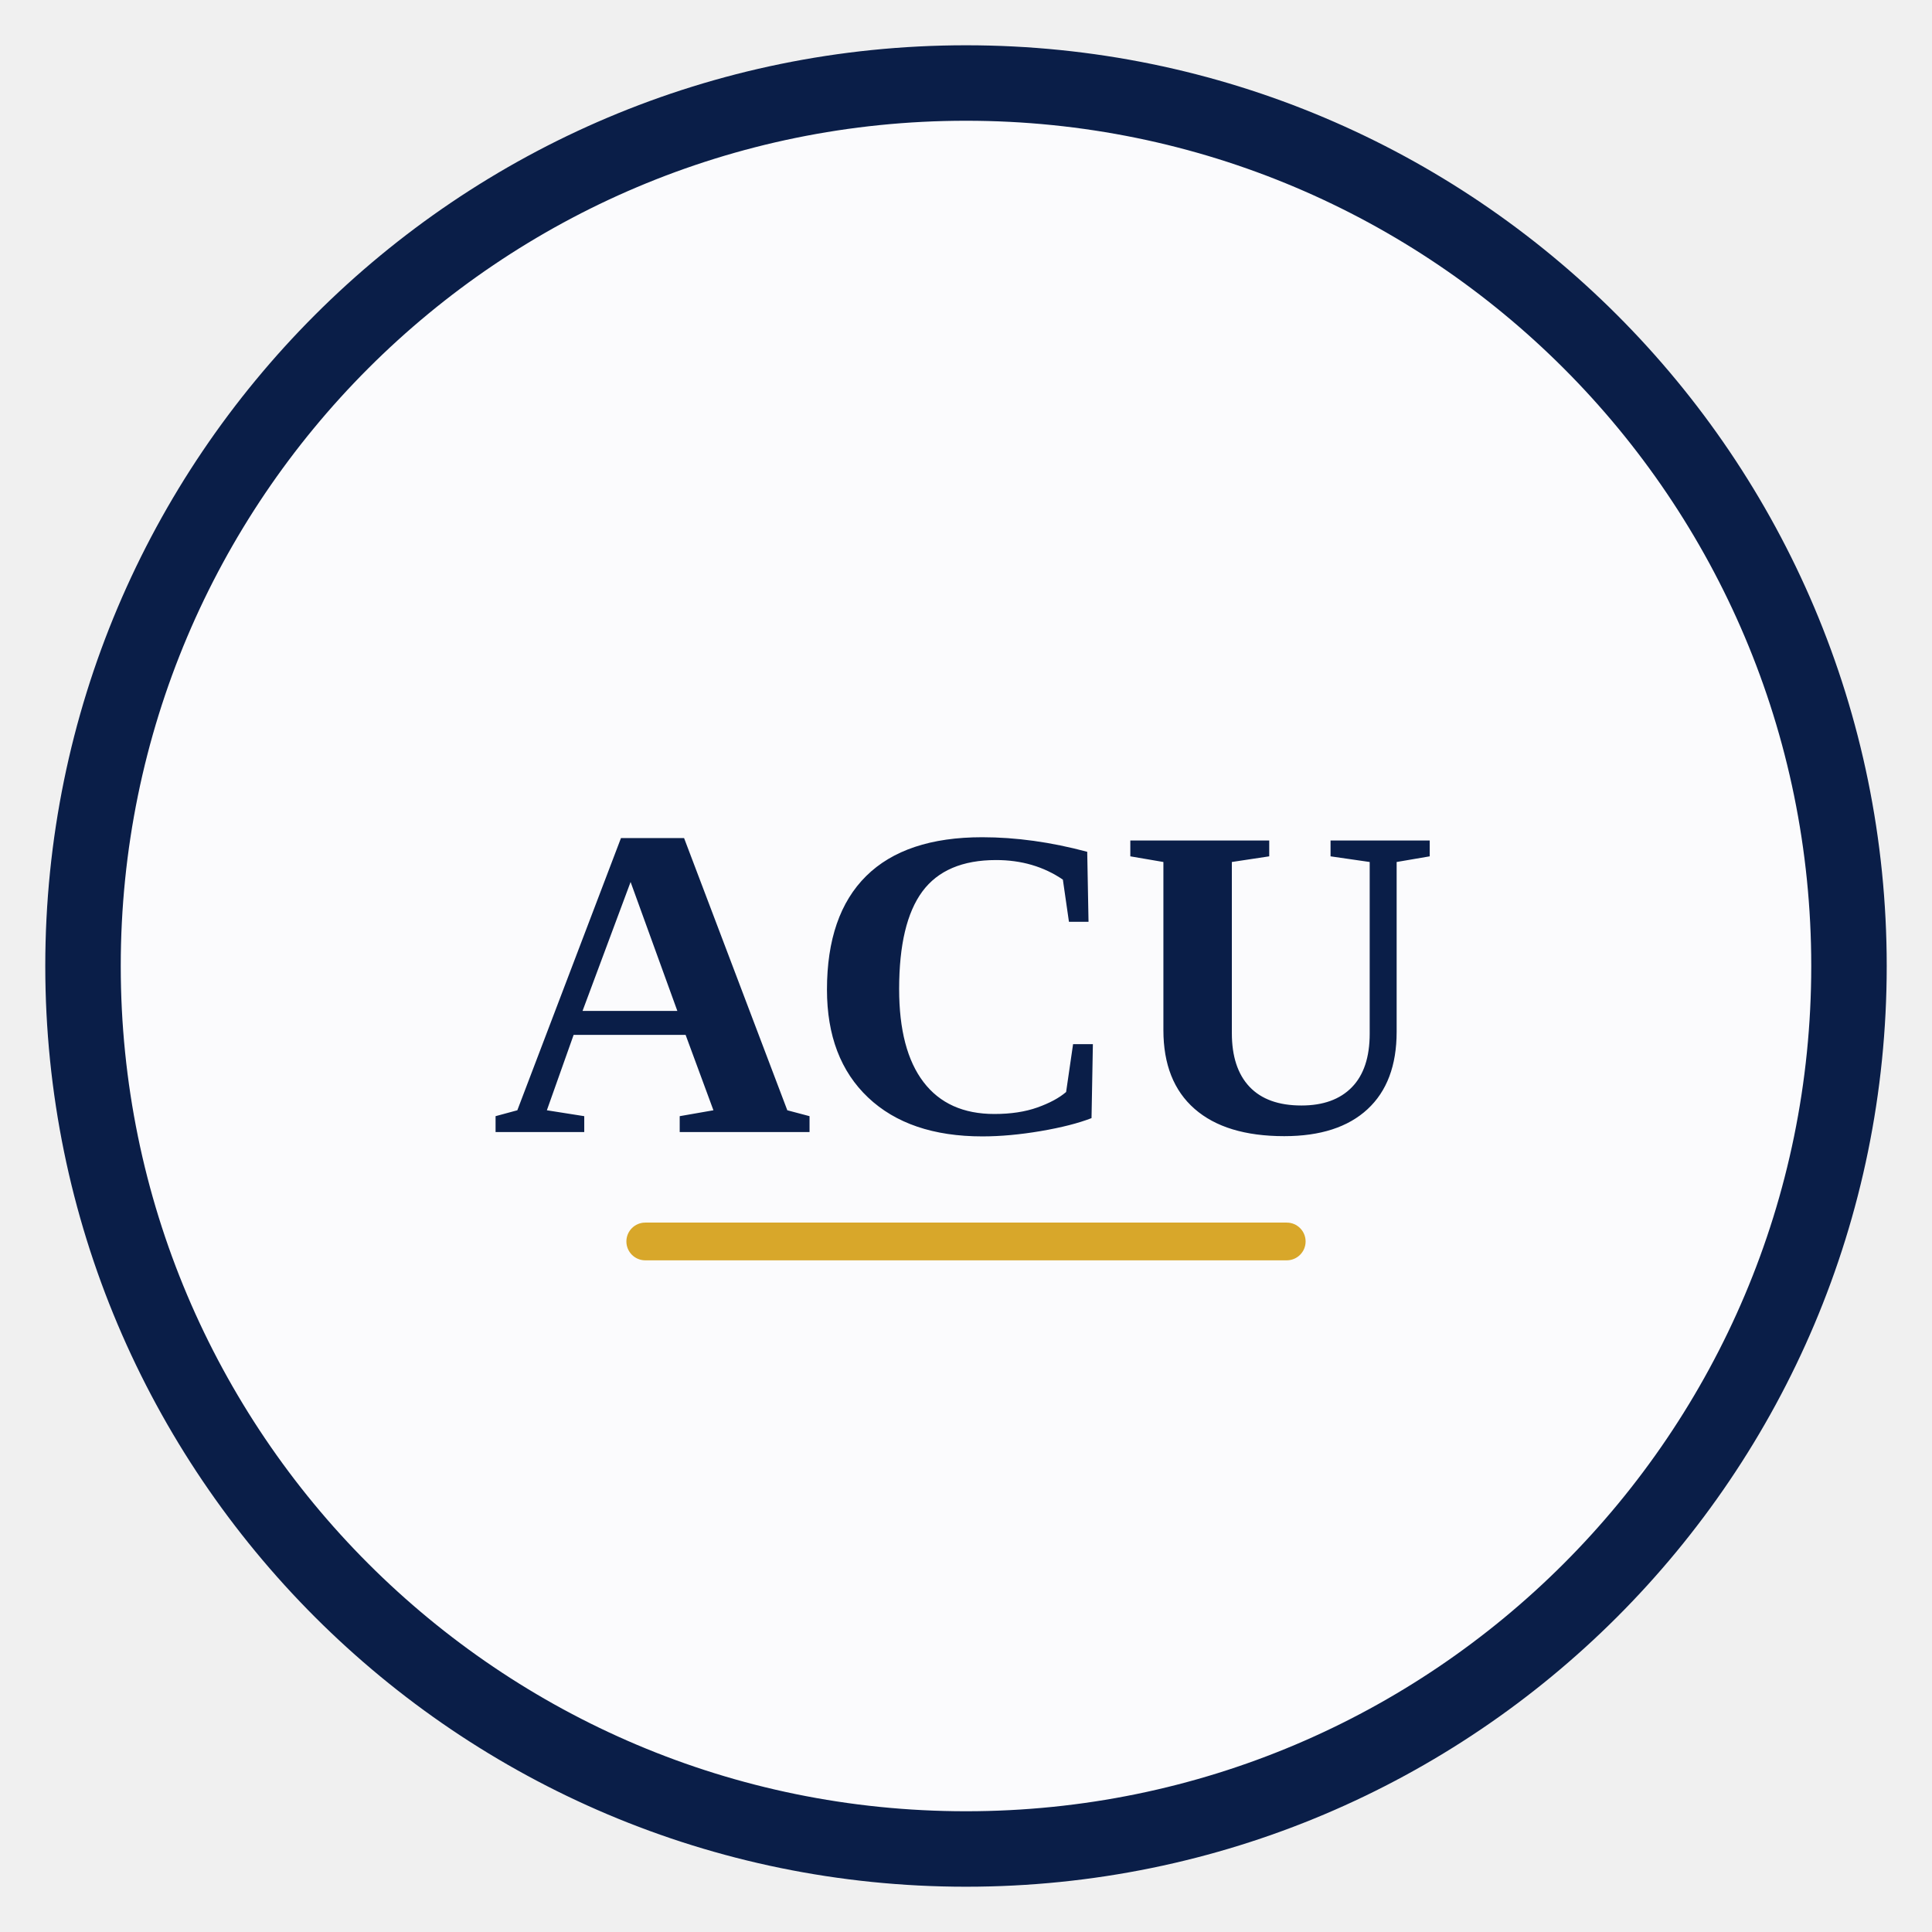
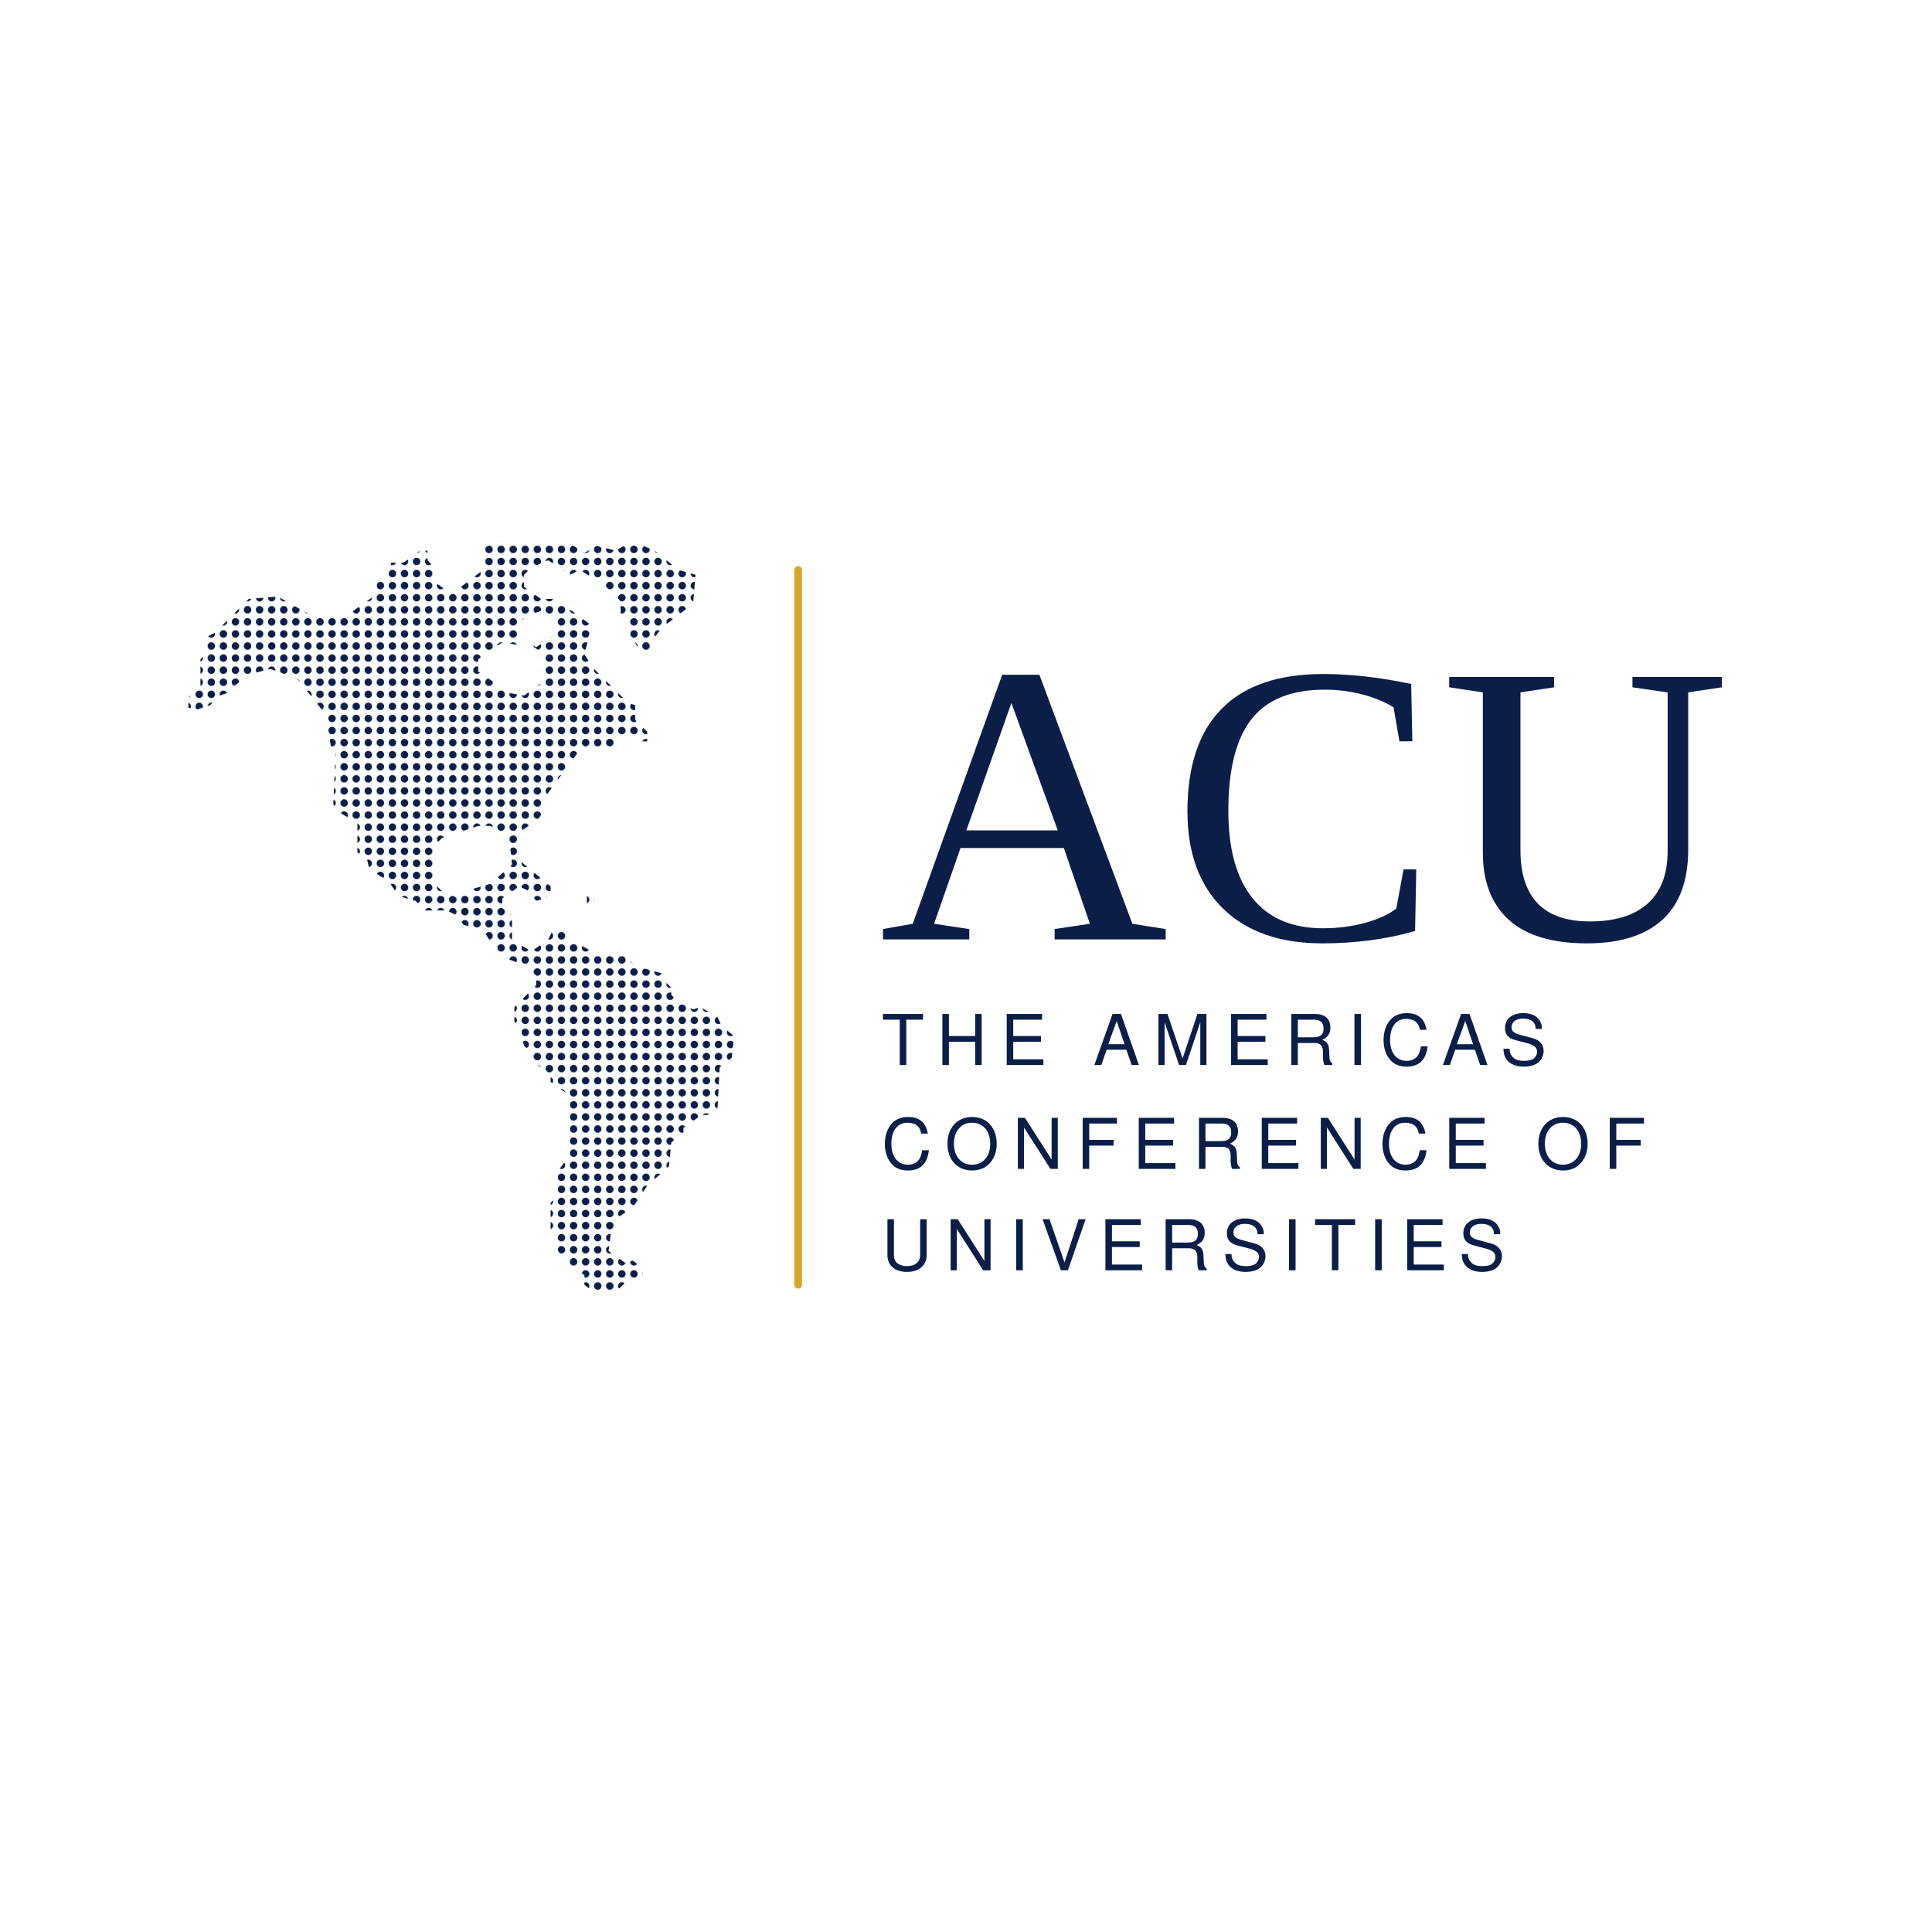
- <svg xmlns="http://www.w3.org/2000/svg" viewBox="0 0 512 512">
-   <circle cx="256" cy="256" r="234" fill="#fbfbfd" stroke="#0a1e48" stroke-width="20" />
-   <text x="256" y="300" text-anchor="middle" fill="#0a1e48" font-family="Georgia, 'Times New Roman', serif" font-size="118" font-weight="600" letter-spacing="-2">ACU</text>
-   <rect x="166" y="324" width="180" height="10" rx="5" fill="#d8a72a" />
+ <svg xmlns="http://www.w3.org/2000/svg" width="800" height="800" aria-label="ACU — The Americas Conference of Universities" viewBox="0 0 800 800">
+   <defs>
+     <clipPath id="americas" clipPathUnits="userSpaceOnUse">
+       <path fill-rule="evenodd" d="M243 371v4h3v-4ZM103 248l-14 14-4 2v7l-2 2v11l-5 5v4l3 1 6-2 4-4 6-2v-2l7-5 8-2 11 4 12 15 2 13 2 2-1 22 2 3 8 5v12l4 3 1 4 8 5 4 6 7 2 4 4h9l4 2 3 4 8 2 5 8 5 4 8 3 4 4v4l-9 9v6l2 2 2 8 3 3v3l8 6v3l7 5 1 4v21l-5 7v10l-3 3v12l3 3v5l5 6 6 4v4l5 4h9v-2l3-3 7-2v-4l-4-3-3 1-7-5 1-8 3-6 6-4 6-9 9-8 1-10 5-4v-2l7-5 7-1 1-19 5-4 1-9-5-4-2-4-7-4-3 1-6-3-3-3v-3l-4-4v-2l-11-3-6-6-10 1-11-6-4-5-3 1-2 4-7 5-8-5v-10l-4-3v-4l7-5 4 2 3 4 4-1 2-3v-2l-12-10v-13l7-5 2-3v-5l14-19 4-2h10l3-4 4-2 5 3h3v-4l-5-5v-6l-3-1-14-14-4-6 3-12-15-11h-6l-7-5v-5l3-3 7-3 9 6 4-2 10 6 7 7v5l4 4v5l5 8h4l1-7 3-4 13-10 1-12-7-2-10-8-7-3h-4l-5 3-8-2-5 3-6-4-8 1-22-2-6 3v9l-13 10-7-5v-6l-3-3v-4h-3l-7 5h-5l-1 4-5 4v5l-14 10h-11l-16-9Zm104 96 4 4 1 10-9 8-7 2-6 4-7-3-3-3v-16l3-3 15-5h5Zm-9-71 10-7 6 1 3-2 7 5v13l-7 5-6-1-13-9Zm26-20 7 5v4l-9 6-7-5v-5l3-3Z" clip-rule="evenodd" />
+     </clipPath>
+     <pattern id="mapDots" width="5" height="5" patternUnits="userSpaceOnUse">
+       <circle cx="2.5" cy="2.5" r="1.55" fill="#0a1e48" />
+     </pattern>
+   </defs>
+   <path fill="#fff" d="M0 0h800v800H0z" />
+   <circle cx="400" cy="390" r="370" fill="#fff" />
+   <g clip-path="url(#americas)">
+     <path fill="url(#mapDots)" d="M65 215h250v335H65z" />
+   </g>
+   <path stroke="#d8a72a" stroke-linecap="round" stroke-width="3.2" d="M330.5 236v296" />
+   <g fill="#0a1e48">
+     <text x="364" y="389" font-family="GFS Didot, Didot, Times New Roman, Times, serif" font-size="166" font-weight="400" letter-spacing="1">
+             ACU
+         </text>
+     <g font-family="Nimbus Sans, Arial, Helvetica, sans-serif" font-size="29" font-weight="500" letter-spacing="5.5">
+       <text x="365" y="441">
+                 THE AMERICAS
+             </text>
+       <text x="365" y="484">
+                 CONFERENCE OF
+             </text>
+       <text x="365" y="526">
+                 UNIVERSITIES
+             </text>
+     </g>
+   </g>
</svg>
